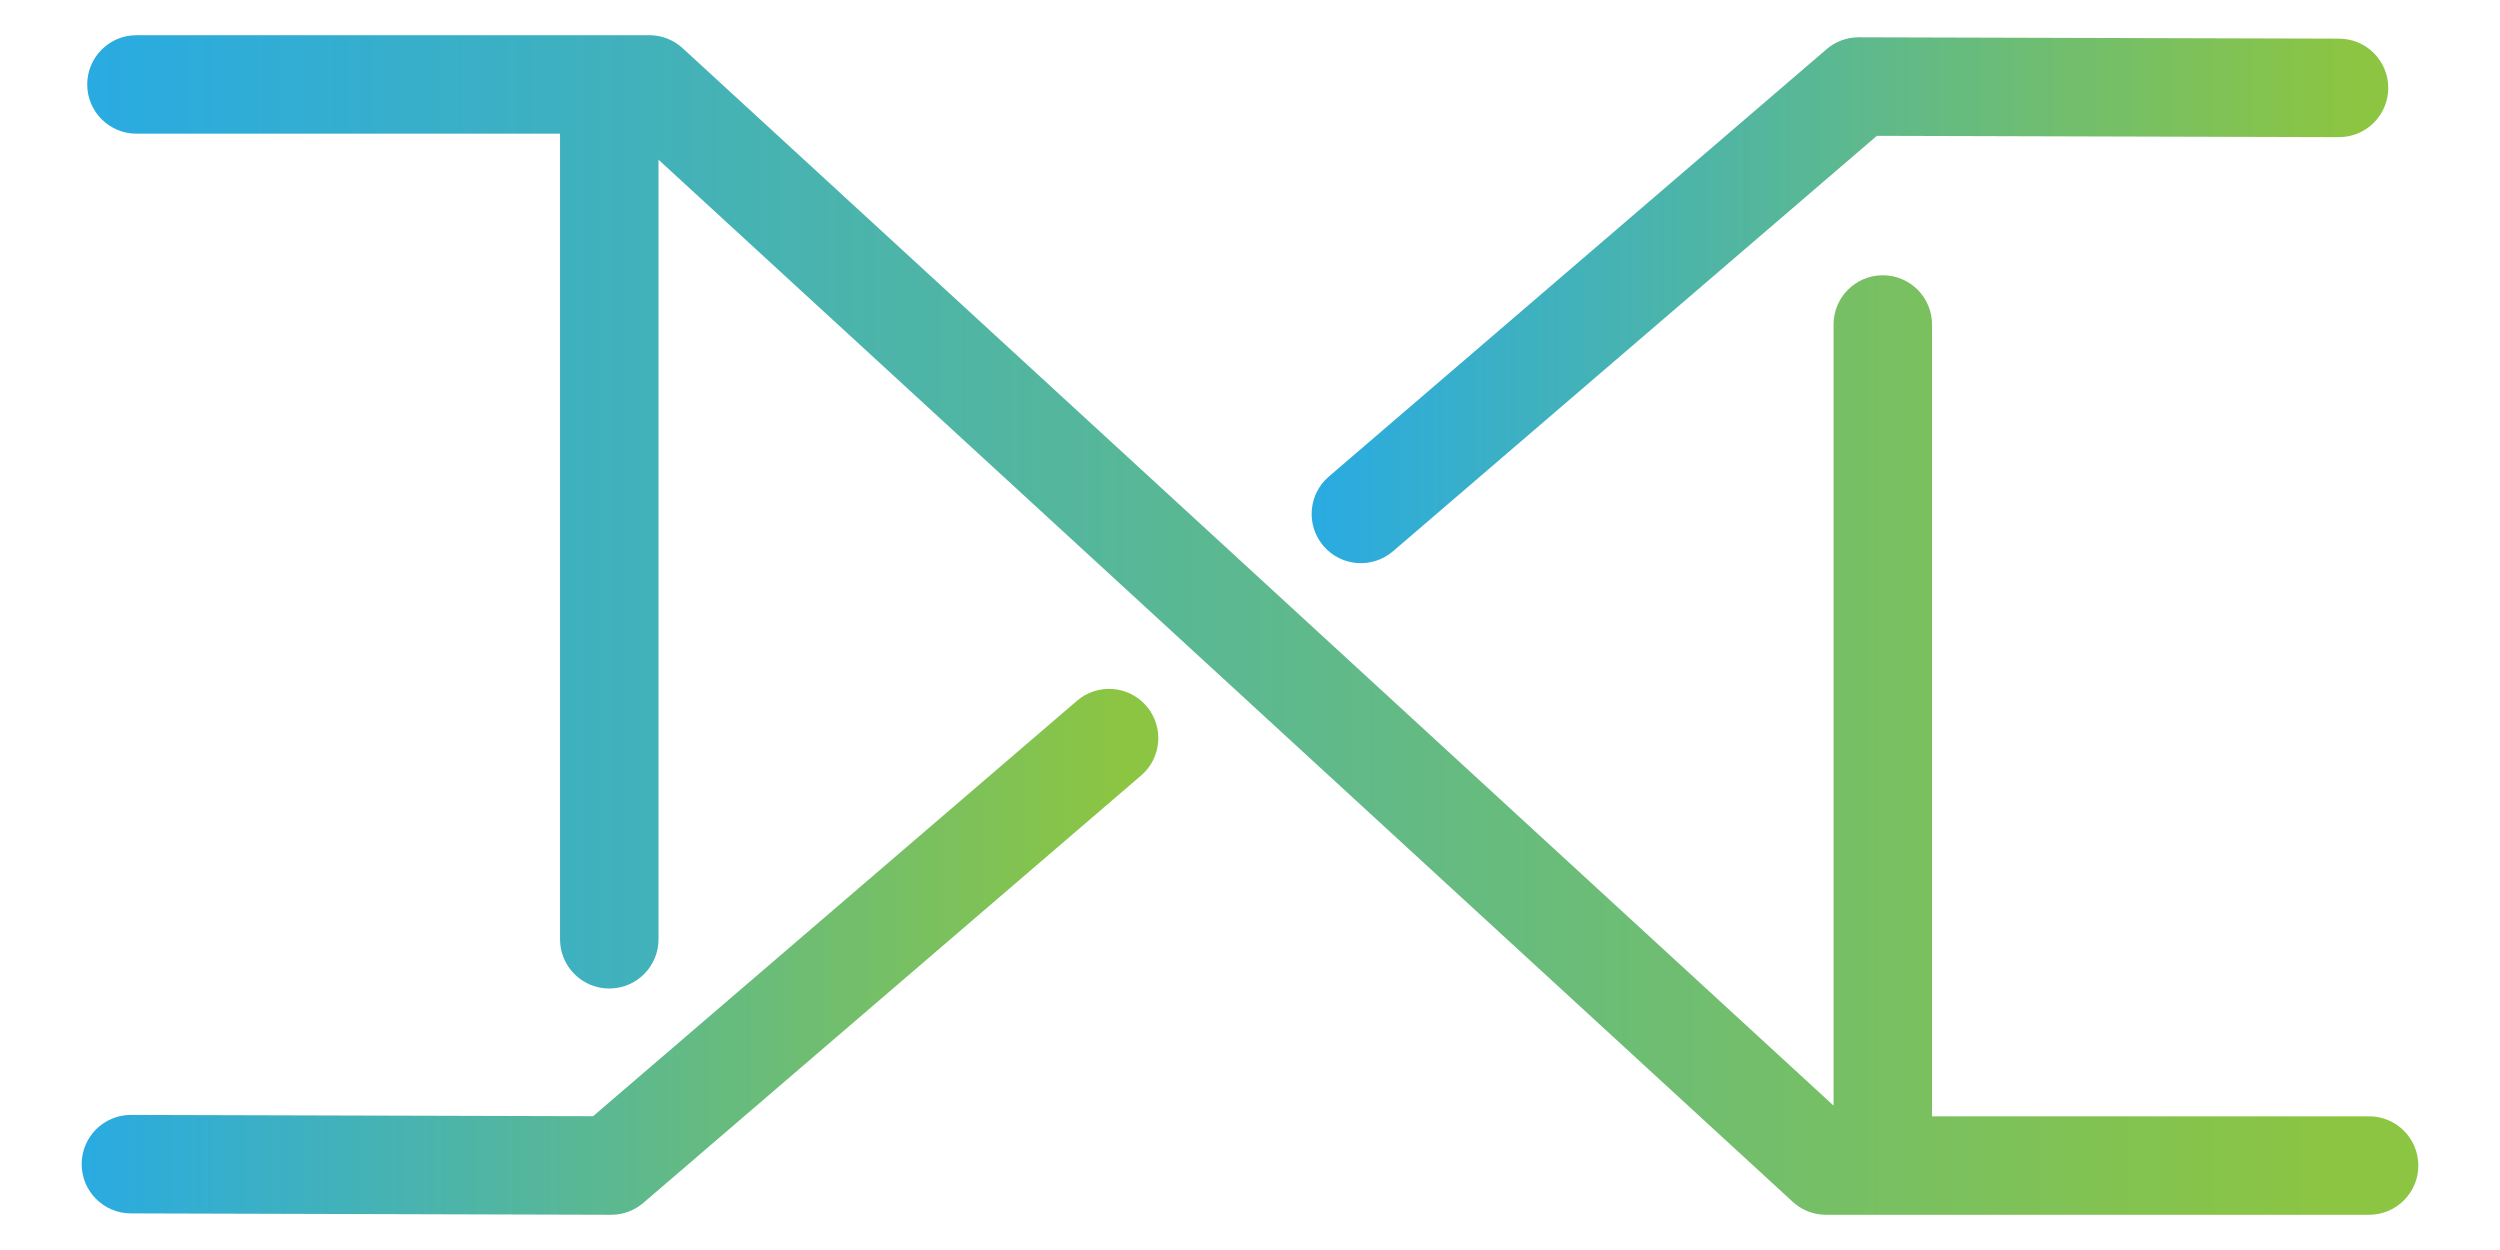
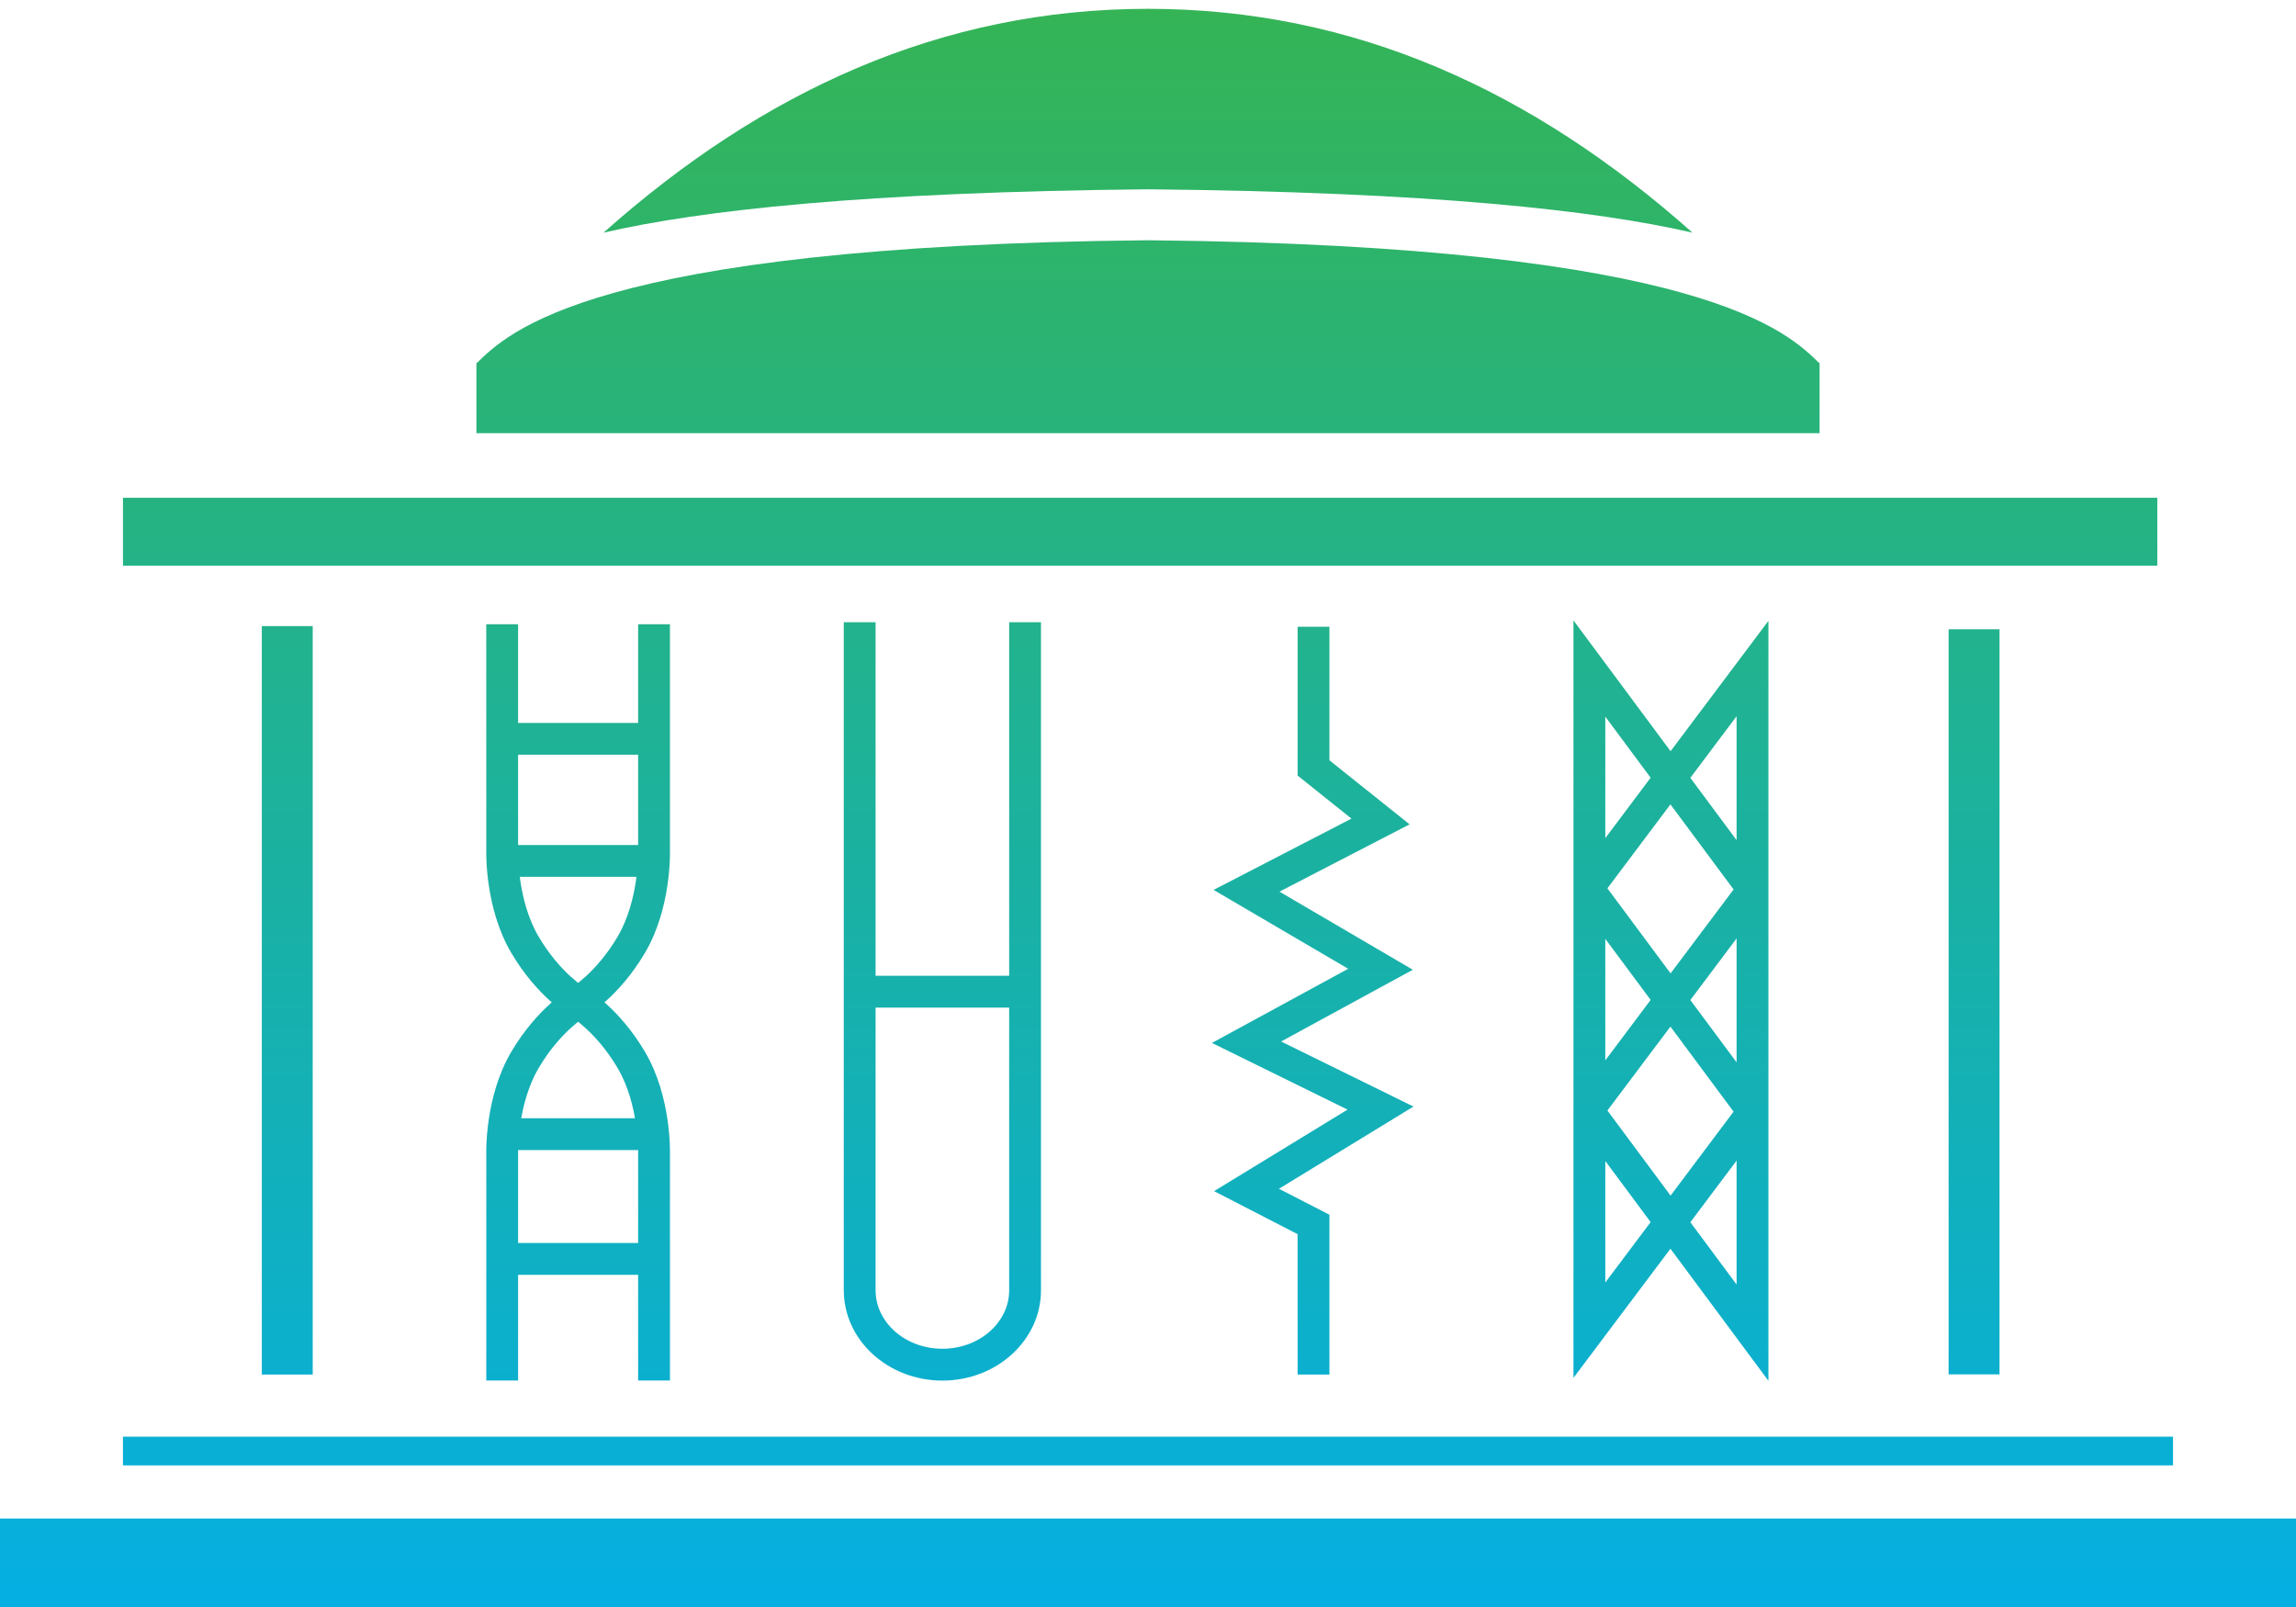
- <svg xmlns="http://www.w3.org/2000/svg" version="1.1" id="Layer_1" x="0px" y="0px" width="300px" height="150px" viewBox="66 141 300 150" enable-background="new 66 141 300 150" xml:space="preserve">
+ <svg xmlns="http://www.w3.org/2000/svg" xmlns:xlink="http://www.w3.org/1999/xlink" version="1.1" id="Layer_1" x="0px" y="0px" width="250px" height="175px" viewBox="-24 12.5 250 175" enable-background="new -24 12.5 250 175" xml:space="preserve">
  <g>
-     <linearGradient id="SVGID_1_" gradientUnits="userSpaceOnUse" x1="256.467" y1="575" x2="536.2" y2="575" gradientTransform="matrix(1 0 0 1 -180 -359)">
-       <stop offset="0" style="stop-color:#29ABE2" />
-       <stop offset="0.968" style="stop-color:#8CC541" />
-     </linearGradient>
-     <path fill="url(#SVGID_1_)" d="M350.291,274.958h-52.448V179.94c0-3.264-2.646-5.907-5.908-5.907c-3.266,0-5.908,2.645-5.908,5.907   v93.731L147.92,146.784c-1.089-1.002-2.516-1.559-3.997-1.559H82.376c-3.264,0-5.909,2.646-5.909,5.908   c0,3.265,2.645,5.909,5.909,5.909h50.828v96.672c0,3.263,2.645,5.908,5.909,5.908c3.264,0,5.909-2.646,5.909-5.908v-93.549   l136.104,125.05c1.085,1.004,2.516,1.559,3.993,1.559h65.173c3.262,0,5.908-2.646,5.908-5.907   C356.199,277.604,353.553,274.958,350.291,274.958z" />
-     <linearGradient id="SVGID_2_" gradientUnits="userSpaceOnUse" x1="255.8" y1="614.221" x2="384.998" y2="614.221" gradientTransform="matrix(1 0 0 1 -180 -359)">
-       <stop offset="0" style="stop-color:#29ABE2" />
-       <stop offset="0.968" style="stop-color:#8CC541" />
-     </linearGradient>
-     <path fill="url(#SVGID_2_)" d="M139.35,286.774c-0.006,0-0.012,0-0.018,0l-57.64-0.166c-3.262-0.012-5.901-2.662-5.892-5.928   c0.01-3.255,2.652-5.89,5.909-5.89c0.006,0,0.012,0,0.018,0l55.442,0.155l58.072-49.856c2.471-2.118,6.206-1.844,8.332,0.636   c2.125,2.478,1.841,6.209-0.635,8.332l-59.739,51.289C142.127,286.267,140.761,286.774,139.35,286.774z" />
-     <linearGradient id="SVGID_3_" gradientUnits="userSpaceOnUse" x1="403.396" y1="536.027" x2="532.589" y2="536.027" gradientTransform="matrix(1 0 0 1 -180 -359)">
-       <stop offset="0" style="stop-color:#29ABE2" />
-       <stop offset="0.968" style="stop-color:#8CC541" />
-     </linearGradient>
-     <path fill="url(#SVGID_3_)" d="M289.038,145.475c0.004,0,0.012,0,0.02,0l57.642,0.163c3.263,0.01,5.899,2.662,5.89,5.926   c-0.012,3.257-2.648,5.893-5.908,5.893c-0.004,0-0.012,0-0.02,0l-55.439-0.157l-58.07,49.858c-2.471,2.118-6.209,1.843-8.332-0.636   c-2.123-2.476-1.84-6.207,0.635-8.332l59.736-51.29C286.261,145.979,287.626,145.475,289.038,145.475z" />
+     <g>
+       <defs>
+         <path id="SVGID_1_" d="M160.286,37.838c-10.537-2.435-28.33-4.423-59.286-4.724c-30.956,0.3-48.749,2.289-59.288,4.724     C59.07,22.391,78.516,13.461,101,13.46C123.485,13.461,142.93,22.391,160.286,37.838z M174.122,52.07     c-3.333-3.198-12.201-12.817-73.122-13.407c-60.922,0.59-69.789,10.208-73.123,13.407h-0.002v7.605H101h73.125V52.07H174.122     L174.122,52.07z M212.609,168.951h-223.22v3.13h223.22V168.951z M226,177.865H-24v9.635h250V177.865z M210.898,66.707H-10.611     V74.1h221.509V66.707z M10.05,80.678H4.508v81.508h5.542V80.678z M193.718,81.027h-5.544v81.141h5.544V81.027z M89.347,153.018     h-3.463c0,3.508-3.262,6.36-7.272,6.36s-7.272-2.854-7.272-6.36h-3.463c0,5.417,4.815,9.826,10.737,9.826     S89.347,158.435,89.347,153.018z M71.338,80.259h-3.464v72.759h3.464V80.259z M89.347,80.259h-3.463v72.759h3.463V80.259z      M39.813,120.155c-0.027-0.016-2.821-1.678-5.167-5.661c-2.347-3.987-2.235-9.228-2.234-9.331V80.48h-3.465l0.001,24.631     c-0.006,0.252-0.151,6.277,2.711,11.138c2.845,4.832,6.285,6.826,6.43,6.911L39.813,120.155z M46.236,116.249     c2.864-4.86,2.717-10.886,2.711-11.086V80.48h-3.464l0.001,24.733c0.001,0.054,0.115,5.294-2.232,9.281     c-2.346,3.983-5.14,5.646-5.161,5.656l1.715,3.01C39.95,123.075,43.393,121.081,46.236,116.249z M32.413,138.099     c-0.001-0.056-0.113-5.299,2.234-9.284c2.344-3.984,5.138-5.645,5.158-5.654l-1.713-3.01c-0.146,0.082-3.586,2.078-6.431,6.909     c-2.863,4.862-2.717,10.884-2.712,11.087v24.685h3.465V138.099z M48.947,138.197c0.008-0.254,0.153-6.275-2.709-11.138     c-2.845-4.831-6.288-6.827-6.433-6.909l-1.72,3.004c0.026,0.016,2.821,1.676,5.168,5.66c2.347,3.985,2.233,9.229,2.231,9.332     v24.685h3.464L48.947,138.197z M47.208,91.225H30.671v3.462h16.537V91.225z M47.219,104.522H30.671v3.466h16.548V104.522z      M47.219,134.274H30.776v3.466h16.443V134.274z M47.208,147.862H30.671v3.465h16.537V147.862z M120.755,162.186v-17.403     l-5.494-2.827l14.646-8.954l-14.413-7.084l14.343-7.813l-14.521-8.506l14.168-7.33l-8.729-6.974V80.752h-3.463v16.206     l5.862,4.688l-15.012,7.763l14.656,8.589l-14.835,8.077l14.764,7.26l-14.529,8.879l9.091,4.685l0.003,15.29h3.463V162.186z      M168.555,80.11v34.361l-10.669-14.376l-10.559,14.063V80.063l10.574,14.242L168.555,80.11z M155.73,97.193l-4.937-6.652v13.23     L155.73,97.193z M165.09,90.495l-5.036,6.71l5.036,6.787V90.495z M168.555,104.307v34.361l-10.669-14.373l-10.559,14.057V104.26     l10.574,14.24L168.555,104.307z M155.73,121.39l-4.937-6.65v13.231L155.73,121.39z M165.09,114.691l-5.036,6.711l5.036,6.785     V114.691z M168.555,128.501v34.365l-10.669-14.38l-10.559,14.062v-34.092l10.574,14.243L168.555,128.501z M155.73,145.586     l-4.937-6.653v13.231L155.73,145.586z M165.09,138.888l-5.036,6.71l5.036,6.787V138.888z M87.615,118.761h-18.01v3.465h18.01     V118.761z" />
+       </defs>
+       <clipPath id="SVGID_2_">
+         <use xlink:href="#SVGID_1_" overflow="visible" />
+       </clipPath>
+       <linearGradient id="SVGID_3_" gradientUnits="userSpaceOnUse" x1="310.214" y1="-93.376" x2="310.214" y2="-298.256" gradientTransform="matrix(1 0 0 -1 -206 -95)">
+         <stop offset="0" style="stop-color:#39B54A" />
+         <stop offset="1" style="stop-color:#00AEEF" />
+       </linearGradient>
+       <rect x="-47.868" y="-1.625" clip-path="url(#SVGID_2_)" fill="url(#SVGID_3_)" width="304.165" height="204.88" />
+     </g>
  </g>
</svg>
